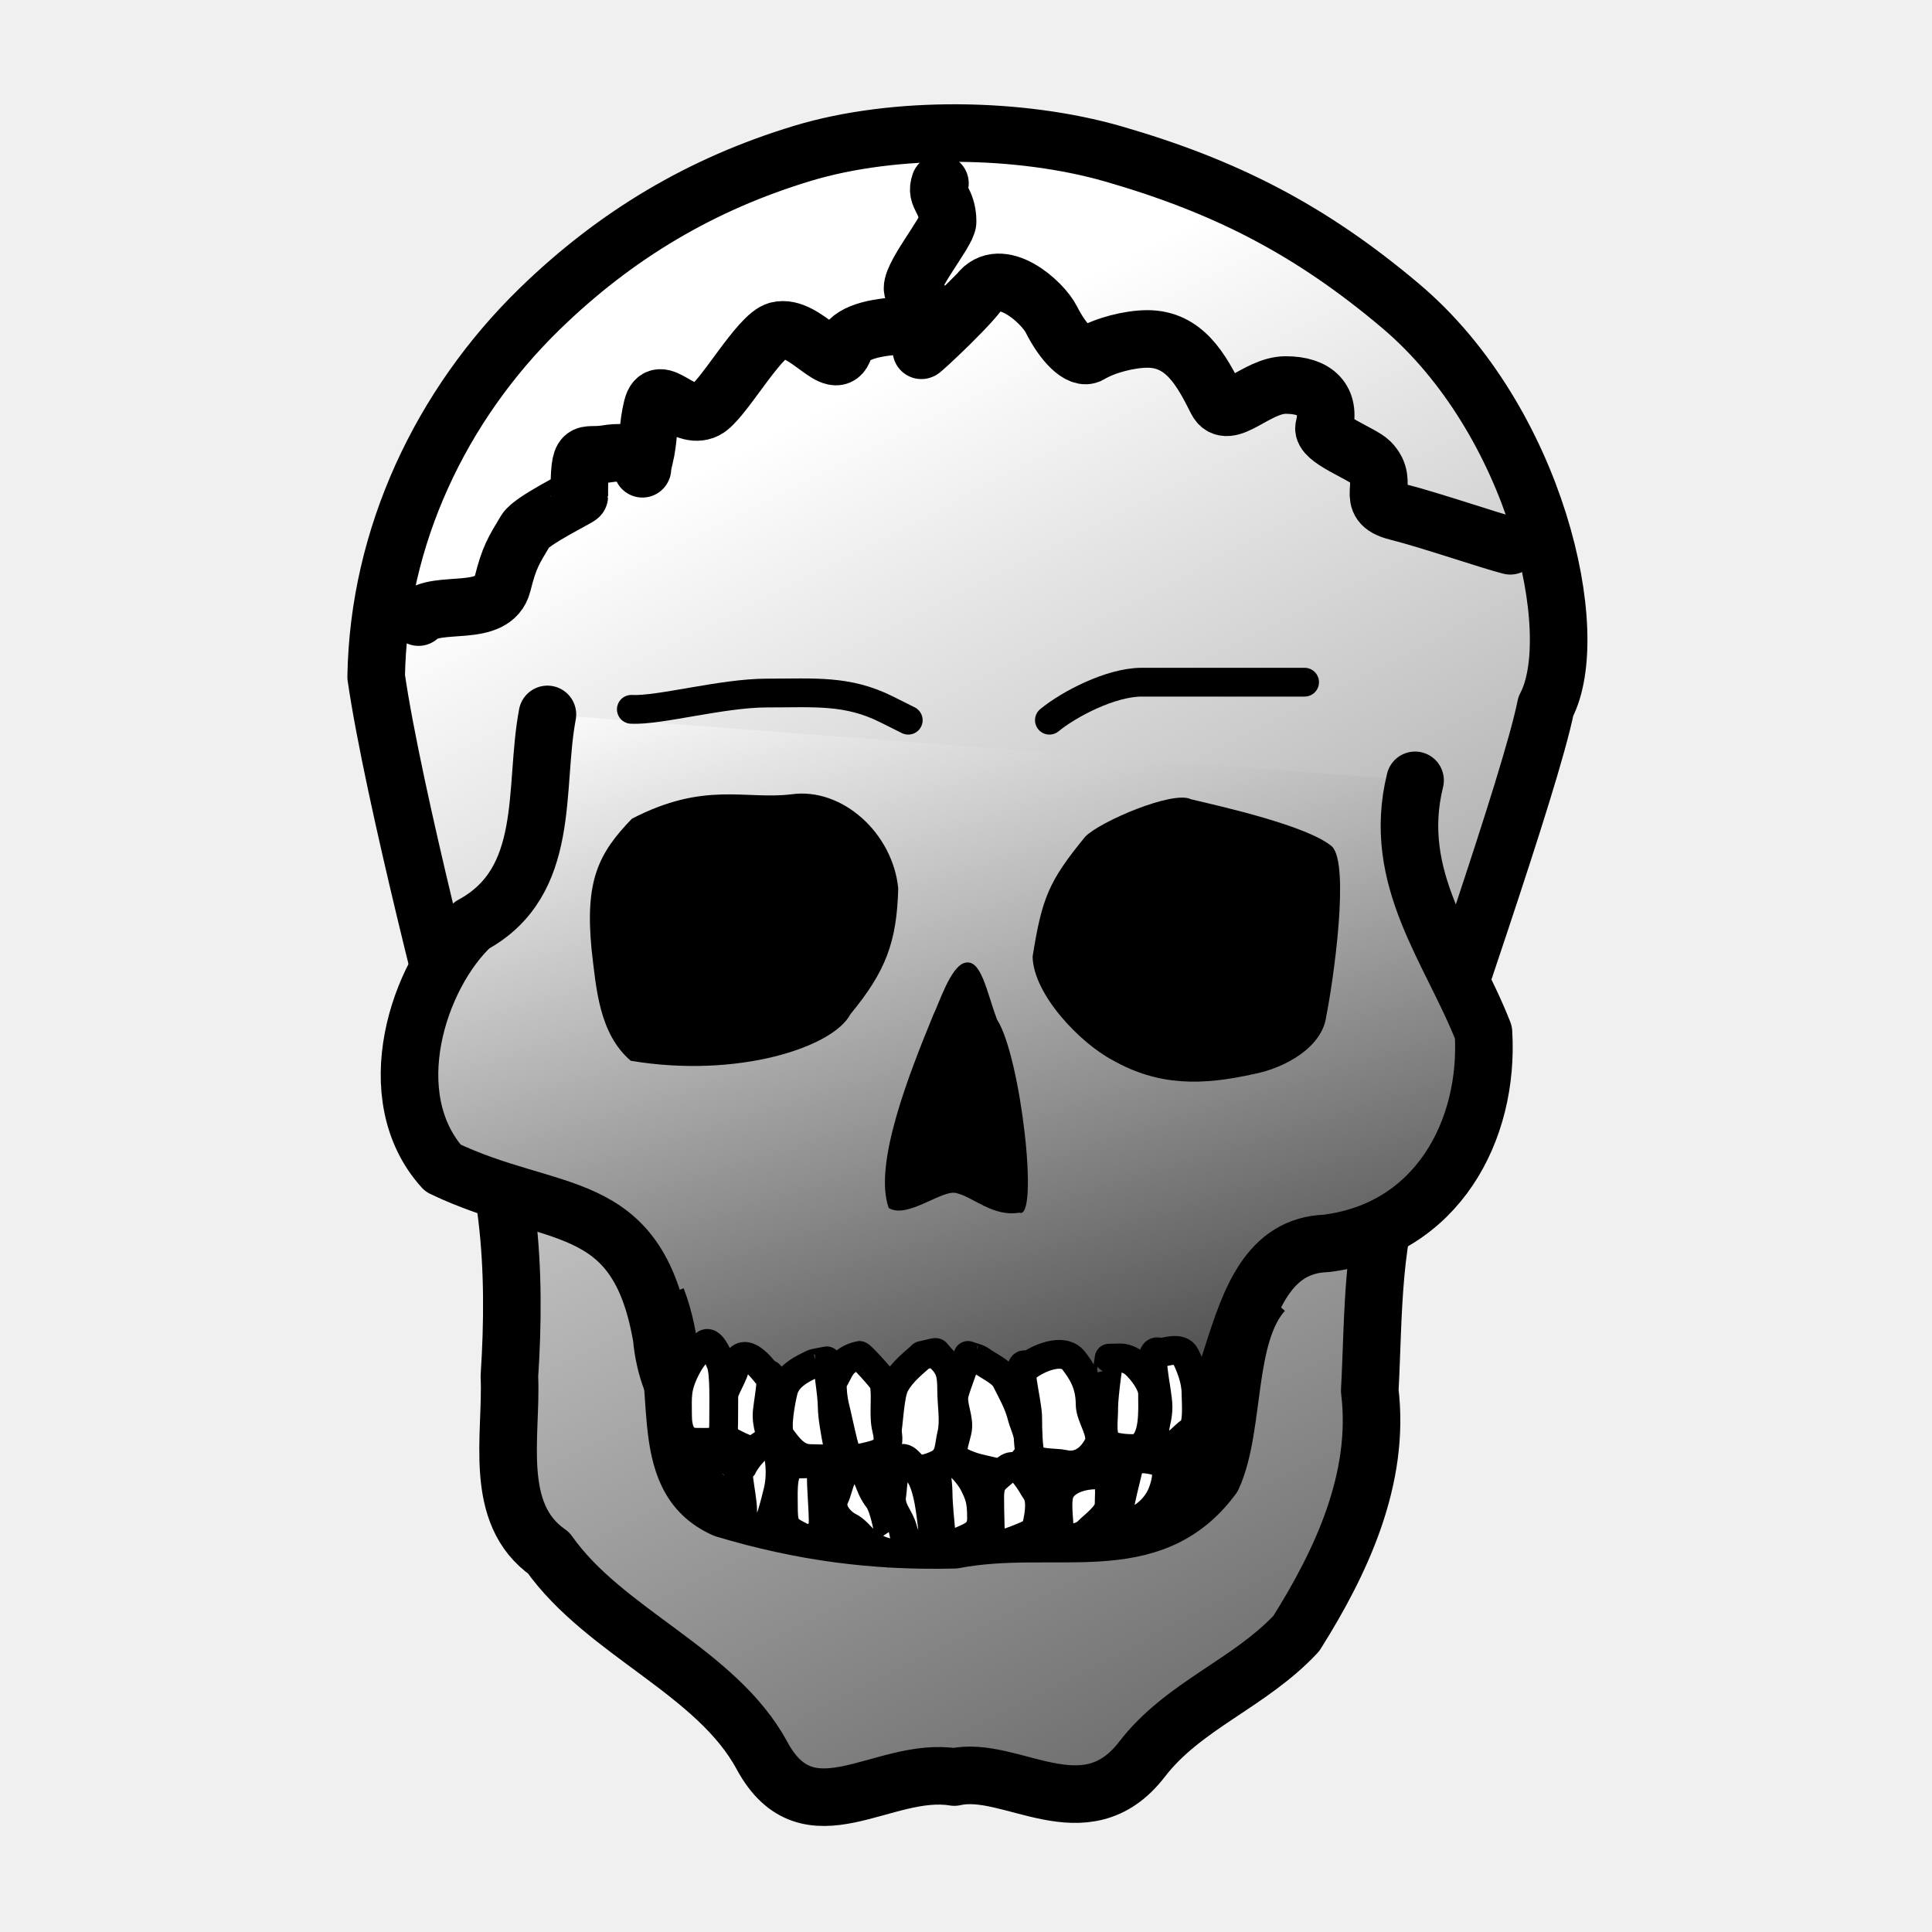
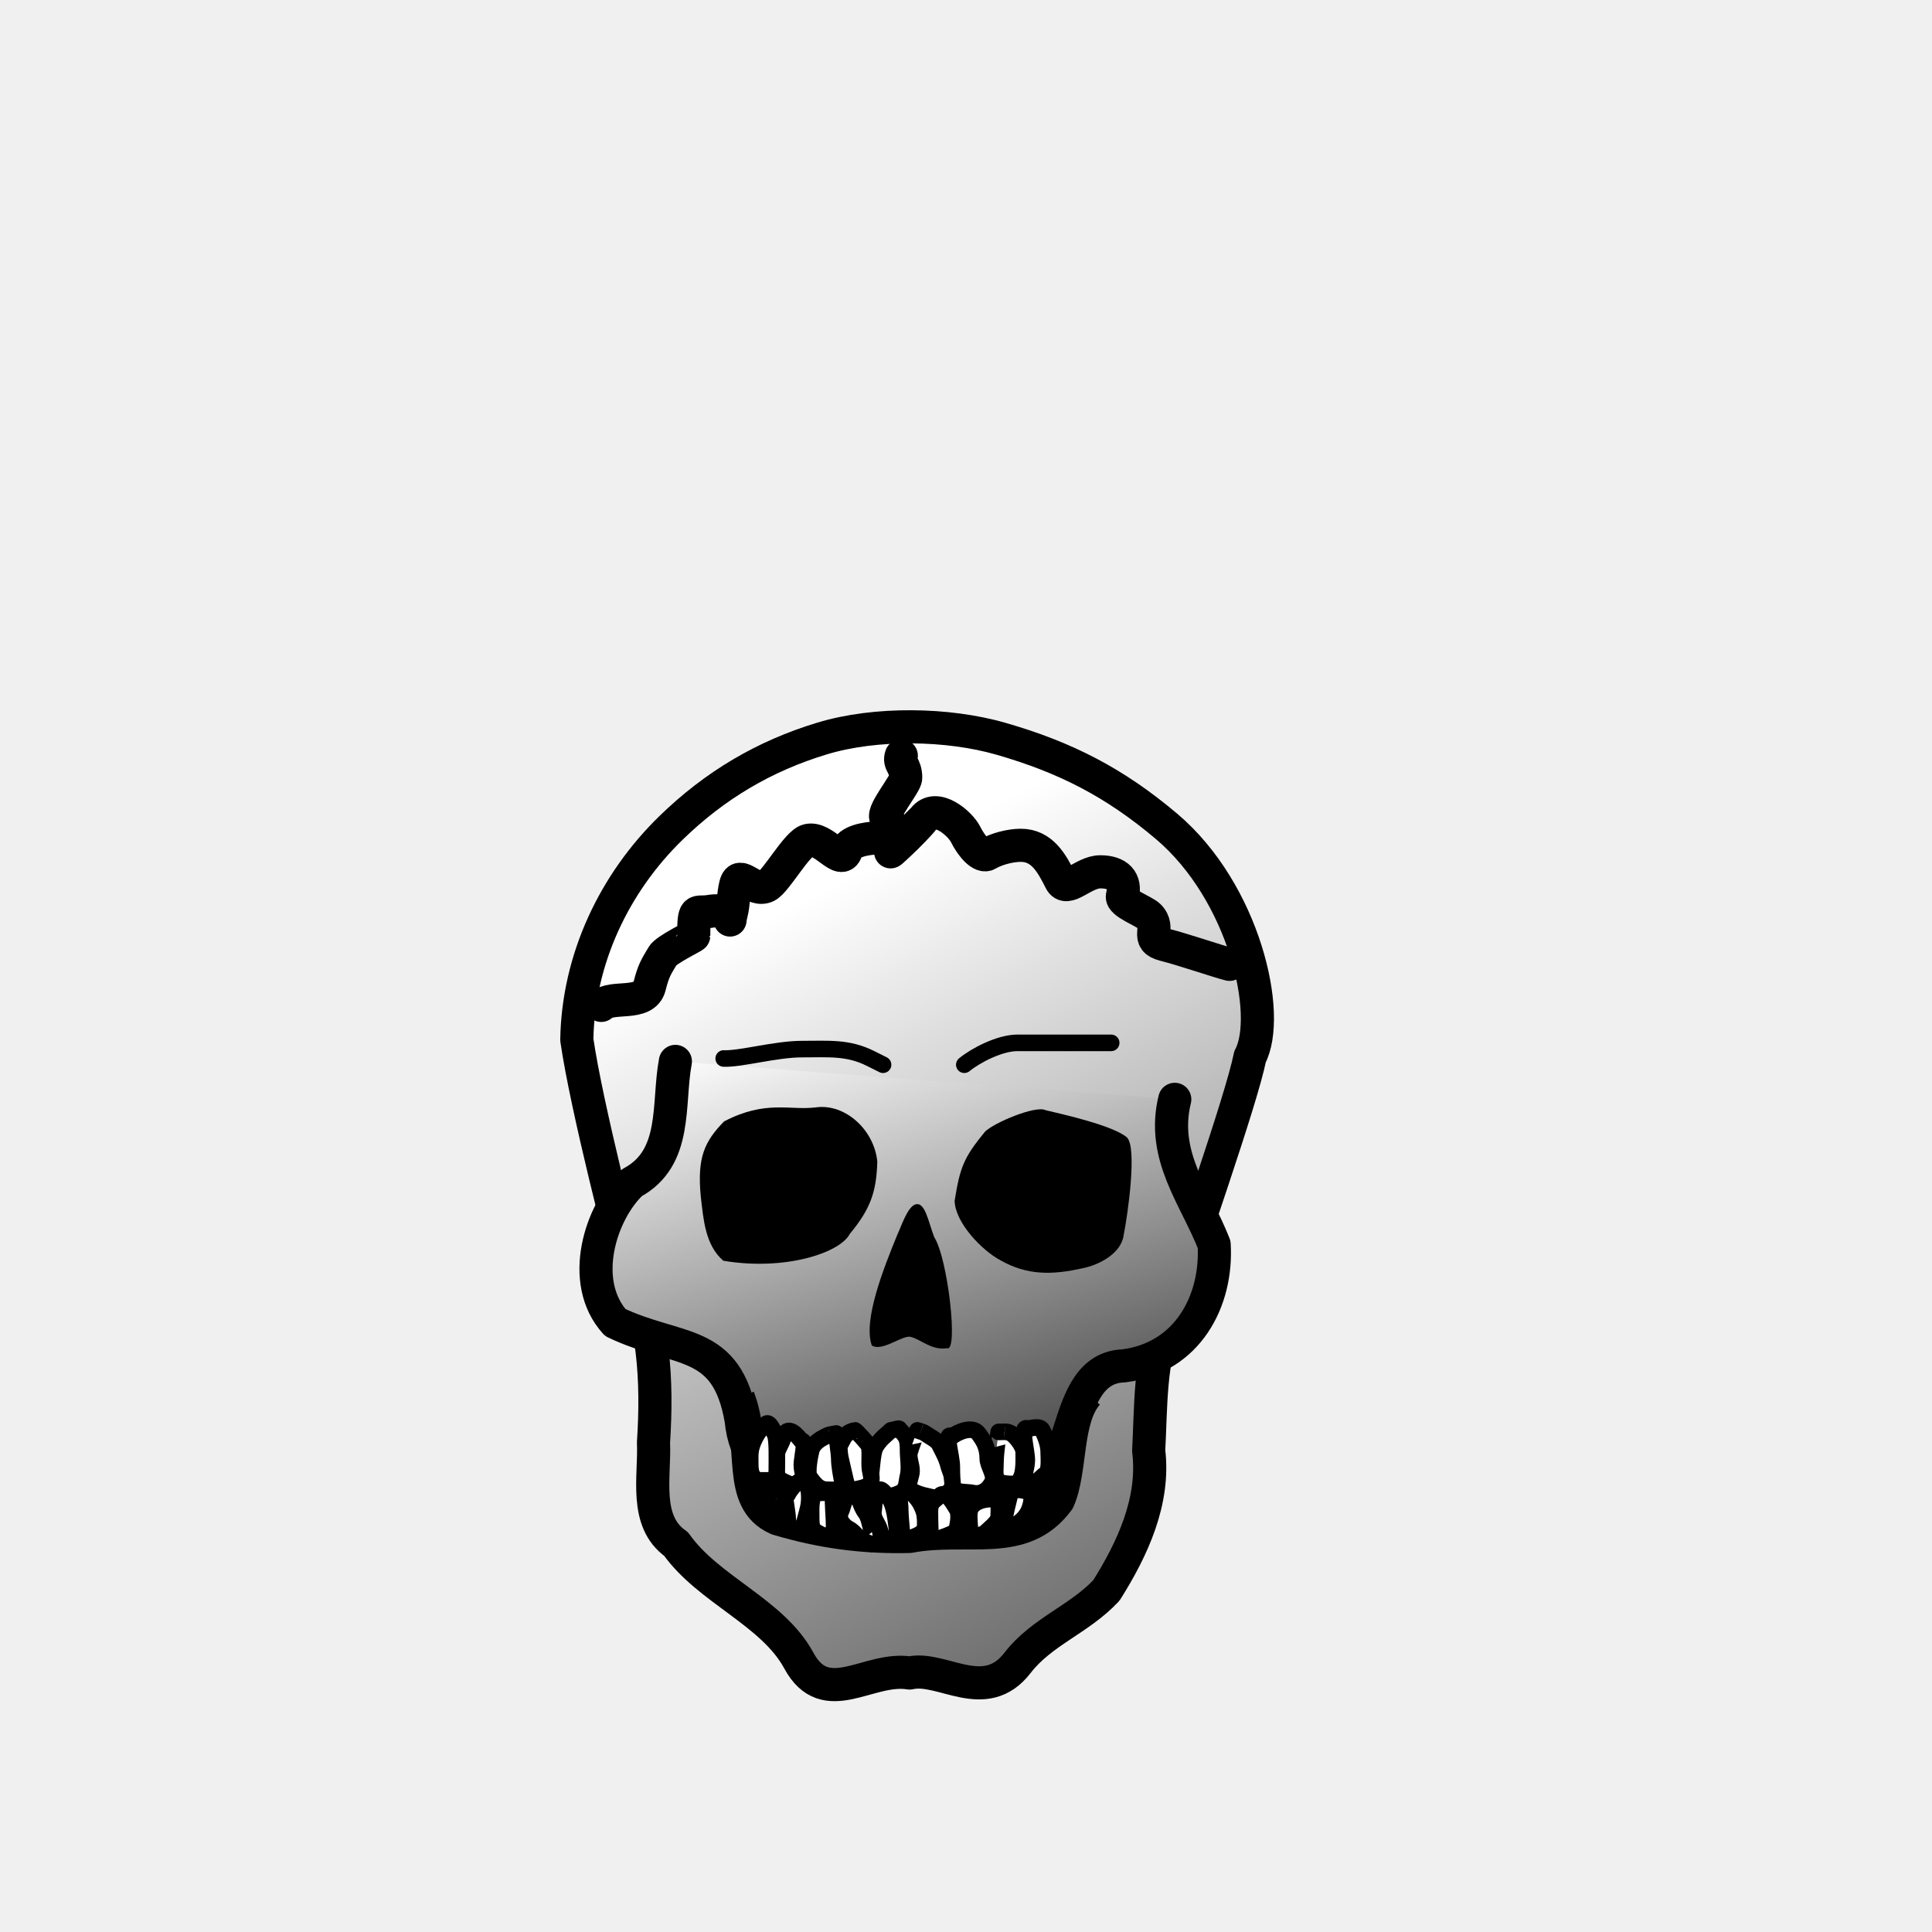
- <svg xmlns="http://www.w3.org/2000/svg" xmlns:xlink="http://www.w3.org/1999/xlink" overflow="hidden" viewBox="174 314 537 537" id="svg36220" version="1.0">
+ <svg xmlns="http://www.w3.org/2000/svg" xmlns:xlink="http://www.w3.org/1999/xlink" viewBox="0 0 933 933" width="933" height="933" id="svg36220" version="1.0">
  <defs id="defs36222">
    <linearGradient xlink:href="#linearGradient5175" id="linearGradient2365" x1="317.823" y1="251.519" x2="716.784" y2="1040.894" gradientUnits="userSpaceOnUse" gradientTransform="matrix(0.75455,0,0,0.75455,109.5361,264.4223)" />
    <linearGradient xlink:href="#linearGradient5175" id="linearGradient2373" x1="403.641" y1="286.734" x2="535.965" y2="715.779" gradientUnits="userSpaceOnUse" gradientTransform="matrix(0.75455,0,0,0.75455,109.5361,264.4223)" />
    <linearGradient id="linearGradient5175">
      <stop style="stop-color:#ffffff;stop-opacity:1;" offset="0" id="stop5177" />
      <stop style="stop-color:#000000;stop-opacity:1;" offset="1" id="stop5179" />
    </linearGradient>
  </defs>
  <g id="layer1">
    <path style="fill:url(#linearGradient2365);fill-opacity:1;fill-rule:evenodd;stroke:#000000;stroke-width:16;stroke-linecap:round;stroke-linejoin:round;stroke-miterlimit:4;stroke-dasharray:none;stroke-opacity:1" d="M 278.555,502.106 C 279.206,463.148 296.63,426.511 323.973,399.881 C 345.158,379.247 369.055,365.085 397.078,356.617 C 422.917,348.81 457.725,349.36 483.454,356.783 C 514.766,365.815 538.386,377.996 563.268,399.003 C 600.99,430.851 614.366,490.163 603.662,510.331 C 599.359,531.769 573.486,604.628 563.396,636.812 C 555.051,656.711 555.882,679.295 554.721,700.553 C 557.711,724.866 546.887,748.055 534.31,768.027 C 521.195,782.061 502.984,787.964 491.42,802.986 C 475.541,823.614 454.905,804.327 439.264,807.929 C 419.419,804.706 398.757,825.934 385.783,801.94 C 373.087,778.461 342.096,767.775 326.496,745.643 C 310.8,734.742 316.321,712.984 315.587,696.571 C 317.498,667.256 316.042,636.879 303.072,609.984 C 301.802,606.263 283.262,534.73 278.555,502.106 z " id="path1328" />
    <path style="fill:url(#linearGradient2373);fill-opacity:1;fill-rule:evenodd;stroke:#000000;stroke-width:16;stroke-linecap:round;stroke-linejoin:round;stroke-miterlimit:4;stroke-dasharray:none;stroke-opacity:1" d="M 326.157,512.572 C 322.279,533.141 327.49,559.097 305.202,571.133 C 290.246,585.036 279.129,618.723 297.104,638.668 C 327.642,653.285 351.006,645.719 357.902,685.662 C 361.239,721.383 396.858,723.575 417.284,721.536 C 439.702,721.9 471.228,722.842 492.555,721.325 C 521.998,720.239 510.607,660.712 542.589,659.605 C 573.527,655.811 587.975,628.097 586.332,600.952 C 577.289,577.919 560.575,558.281 567.32,530.896" id="path2239" />
    <path style="fill:#000000;fill-opacity:1;fill-rule:evenodd;stroke:none;stroke-width:16;stroke-linecap:round;stroke-linejoin:round;stroke-miterlimit:4;stroke-dasharray:none;stroke-opacity:1" d="M 475.657,546.536 C 465.449,558.982 463.618,563.6 461.011,579.895 C 461.257,590.551 474.376,604.015 483.243,608.67 C 495.99,615.891 508.039,615.791 522.773,612.465 C 530.865,610.884 541.482,605.267 542.624,596.526 C 544.689,586.24 549.173,554.384 544.276,549.33 C 537.58,543.507 513.225,538.109 504.976,536.138 C 500.083,533.653 479.754,542.327 475.657,546.536 z " id="path2206" />
    <path style="fill:#000000;fill-opacity:1;fill-rule:evenodd;stroke:none;stroke-width:16;stroke-linecap:round;stroke-linejoin:round;stroke-miterlimit:4;stroke-dasharray:none;stroke-opacity:1" d="M 349.633,541.567 C 340.306,551.204 336.592,558.769 338.417,577.792 C 339.723,589.015 340.565,601.275 349.299,608.838 C 378.99,613.826 405.572,605.1 410.364,595.909 C 420.237,583.941 423.251,575.851 423.668,560.953 C 422.159,545.548 408.072,532.799 393.992,534.775 C 381.135,536.341 369.819,531.078 349.633,541.567 z " id="path2204" />
    <path style="fill:#000000;fill-opacity:1;fill-rule:evenodd;stroke:none;stroke-width:16;stroke-linecap:round;stroke-linejoin:round;stroke-miterlimit:4;stroke-dasharray:none;stroke-opacity:1" d="M 441.974,581.675 C 438.161,582.931 435.103,592.625 433.332,596.272 C 426.676,612.532 416.683,637.727 421.023,649.763 C 426.154,652.975 436.153,644.328 439.944,645.657 C 444.515,646.734 450.067,652.309 457.295,651.058 C 462.943,653.492 457.744,607.636 451.162,597.459 C 448.227,589.823 446.75,580.101 441.974,581.675 z " id="path2228" />
    <path style="fill:none;fill-opacity:1;fill-rule:evenodd;stroke:#000000;stroke-width:16;stroke-linecap:butt;stroke-linejoin:round;stroke-miterlimit:4;stroke-dasharray:none;stroke-opacity:1" d="M 356.553,674.954 C 365.553,698.198 355.263,724.569 375.417,733.434 C 396.845,739.841 416.957,742.528 439.223,741.978 C 467.355,736.633 493.816,747.93 511.066,724.477 C 517.526,710.019 514.333,685.052 525.185,673.003" id="path2244" />
    <path style="fill:#ffffff;fill-opacity:1;fill-rule:evenodd;stroke:#000000;stroke-width:8;stroke-linecap:butt;stroke-linejoin:round;stroke-miterlimit:4;stroke-dasharray:none;stroke-opacity:1" d="M 430.22,690.744 C 428.941,692.08 424.621,695.15 422.675,699.044 C 421.22,701.952 421.04,710.107 420.411,712.625 C 419.069,717.994 421.12,719.771 424.938,721.68 C 428.408,723.415 432.311,722.144 434.747,720.926 C 438.15,719.224 437.679,715.99 438.52,712.625 C 439.397,709.116 438.52,704.166 438.52,700.553 C 438.52,695.924 438.091,694.087 435.502,691.498 C 433.324,689.32 435.473,689.693 430.22,690.744 z " id="path2275" />
    <path style="fill:#ffffff;fill-opacity:1;fill-rule:evenodd;stroke:#000000;stroke-width:8;stroke-linecap:butt;stroke-linejoin:round;stroke-miterlimit:4;stroke-dasharray:none;stroke-opacity:1" d="M 443.047,690.744 C 443.004,690.7 439.811,699.163 439.275,701.307 C 438.435,704.667 440.906,708.364 440.029,711.871 C 438.794,716.812 437.846,718.702 440.784,720.171 C 444.667,722.113 446.729,722.223 450.593,723.189 C 455.218,724.346 458.089,720.739 459.647,718.662 C 461.598,716.061 458.588,709.896 458.138,708.098 C 457.114,703.999 455.538,701.388 453.611,697.535 C 452.507,695.327 448.531,693.536 446.82,692.253 C 445.737,691.44 444.305,691.247 443.047,690.744 z " id="path2277" />
    <path style="fill:#ffffff;fill-opacity:1;fill-rule:evenodd;stroke:#000000;stroke-width:8;stroke-linecap:butt;stroke-linejoin:round;stroke-miterlimit:4;stroke-dasharray:none;stroke-opacity:1" d="M 459.647,693.762 C 455.824,690.894 459.647,703.319 459.647,708.098 C 459.647,711.703 459.786,716.199 460.402,718.662 C 460.95,720.855 467.897,720.536 469.457,720.926 C 474.269,722.129 477.537,719.102 479.266,715.644 C 480.86,712.455 477.002,707.884 477.002,704.326 C 477.002,698.439 474.6,695.087 472.475,692.253 C 469.468,688.244 462.037,691.85 459.647,693.762 z " id="path2279" />
    <path style="fill:#ffffff;fill-opacity:1;fill-rule:evenodd;stroke:#000000;stroke-width:8;stroke-linecap:butt;stroke-linejoin:round;stroke-miterlimit:4;stroke-dasharray:none;stroke-opacity:1" d="M 482.284,691.498 C 482.267,691.476 480.775,701.757 480.775,705.08 C 480.775,709.444 480.083,711.996 481.529,714.889 C 482.375,716.58 489.505,716.938 490.584,716.398 C 494.954,714.213 494.357,706.052 494.357,701.307 C 494.357,698.179 490.101,693.143 488.32,692.253 C 486.065,691.125 485.668,691.498 482.284,691.498 z " id="path2281" />
    <path style="fill:#ffffff;fill-opacity:1;fill-rule:evenodd;stroke:#000000;stroke-width:8;stroke-linecap:butt;stroke-linejoin:round;stroke-miterlimit:4;stroke-dasharray:none;stroke-opacity:1" d="M 496.62,689.989 C 492.116,687.737 495.866,700.043 495.866,705.08 C 495.866,710.108 493.478,711.454 496.62,715.644 C 498.949,718.748 502.904,712.879 504.92,711.871 C 507.138,710.762 506.43,703.679 506.43,701.307 C 506.43,697.416 504.799,693.519 503.411,690.744 C 502.213,688.347 498.126,689.688 496.62,689.989 z " id="path2283" />
    <path style="fill:#ffffff;fill-opacity:1;fill-rule:evenodd;stroke:#000000;stroke-width:8;stroke-linecap:butt;stroke-linejoin:round;stroke-miterlimit:4;stroke-dasharray:none;stroke-opacity:1" d="M 403.811,692.253 C 403.829,692.217 405.32,701.699 405.32,705.08 C 405.32,707.587 406.186,712.428 406.829,715.644 C 407.777,720.384 402.989,719.416 399.283,719.416 C 395.205,719.416 392.988,716.053 390.983,713.38 C 389.416,711.291 391.199,702.71 391.738,700.553 C 392.66,696.865 396.236,694.908 398.529,693.762 C 400.828,692.612 399.701,693.075 403.811,692.253 z " id="path2287" />
    <path style="fill:#ffffff;fill-opacity:1;fill-rule:evenodd;stroke:#000000;stroke-width:8;stroke-linecap:butt;stroke-linejoin:round;stroke-miterlimit:4;stroke-dasharray:none;stroke-opacity:1" d="M 387.211,696.025 C 389.556,694.853 387.211,704.459 387.211,707.344 C 387.211,711.777 389.162,712.495 387.211,716.398 C 385.647,719.526 378.03,715.203 377.402,714.889 C 374.358,713.367 374.383,708.581 374.383,705.08 C 374.383,701.372 377.504,697.124 378.156,694.516 C 380.031,687.017 385.168,693.472 387.211,696.025 z " id="path2289" />
    <path style="fill:#ffffff;fill-opacity:1;fill-rule:evenodd;stroke:#000000;stroke-width:8;stroke-linecap:butt;stroke-linejoin:round;stroke-miterlimit:4;stroke-dasharray:none;stroke-opacity:1" d="M 405.32,698.289 C 407.632,694.596 407.546,692.074 412.865,690.744 C 413.223,690.654 419.447,697.453 419.656,698.289 C 420.542,701.83 419.424,707.169 420.411,711.116 C 421.731,716.398 419.734,717.699 415.884,718.662 C 410.534,719.999 409.562,719.786 408.338,714.889 C 407.591,711.902 406.629,707.299 406.074,705.08 C 405.526,702.888 405.32,700.614 405.32,698.289 z " id="path2291" />
    <path style="fill:#ffffff;fill-opacity:1;fill-rule:evenodd;stroke:#000000;stroke-width:8;stroke-linecap:butt;stroke-linejoin:round;stroke-miterlimit:4;stroke-dasharray:none;stroke-opacity:1" d="M 374.383,693.007 C 375.43,695.722 375.138,704.269 375.138,709.607 C 375.138,715.457 372.755,714.889 367.592,714.889 C 363.469,714.889 362.311,711.527 362.311,707.344 C 362.311,702.264 361.883,699.898 364.574,694.516 C 366.364,690.937 367.836,689.746 369.856,687.725 C 371.496,686.086 373.522,690.854 374.383,693.007 z " id="path2295" />
    <path style="fill:#ffffff;fill-opacity:1;fill-rule:evenodd;stroke:#000000;stroke-width:8;stroke-linecap:butt;stroke-linejoin:round;stroke-miterlimit:4;stroke-dasharray:none;stroke-opacity:1" d="M 380.42,721.68 C 377.574,718.835 380.42,729.729 380.42,733.753 C 380.42,738.332 381.892,739.035 386.456,739.035 C 387.758,739.035 389.861,729.941 390.229,728.471 C 391.121,724.901 390.917,720.661 390.229,717.907 C 388.307,710.22 381.244,719.619 380.42,721.68 z " id="path2299" />
    <path style="fill:#ffffff;fill-opacity:1;fill-rule:evenodd;stroke:#000000;stroke-width:8;stroke-linecap:butt;stroke-linejoin:round;stroke-miterlimit:4;stroke-dasharray:none;stroke-opacity:1" d="M 433.993,744.317 C 433.343,741.717 432.917,733.976 431.729,729.226 C 430.598,724.702 429.714,723.438 426.447,720.171 C 422.408,716.132 422.131,728.169 421.92,729.226 C 421.096,733.345 424.065,735.544 424.938,739.035 C 426.008,743.314 428.531,744.317 433.993,744.317 z " id="path2301" />
    <path style="fill:#ffffff;fill-opacity:1;fill-rule:evenodd;stroke:#000000;stroke-width:8;stroke-linecap:butt;stroke-linejoin:round;stroke-miterlimit:4;stroke-dasharray:none;stroke-opacity:1" d="M 435.502,744.317 C 436.723,749.203 434.747,734.262 434.747,729.226 C 434.747,724.393 433.414,723.768 436.256,720.926 C 439.295,717.887 443.959,725.012 444.556,726.207 C 446.199,729.493 446.82,730.882 446.82,736.017 C 446.82,740.668 443.315,741.165 440.029,742.808 C 435.599,745.023 449.607,741.496 435.502,744.317 z " id="path2303" />
    <path style="fill:#ffffff;fill-opacity:1;fill-rule:evenodd;stroke:#000000;stroke-width:8;stroke-linecap:butt;stroke-linejoin:round;stroke-miterlimit:4;stroke-dasharray:none;stroke-opacity:1" d="M 449.838,744.317 C 449.217,744.627 449.084,733.184 449.084,729.98 C 449.084,725.264 450.962,725.084 453.611,722.435 C 457.083,718.963 461.084,727.369 461.911,728.471 C 463.926,731.157 462.39,737.119 461.911,739.035 C 461.537,740.53 451.673,743.583 449.838,744.317 z " id="path2305" />
    <path style="fill:#ffffff;fill-opacity:1;fill-rule:evenodd;stroke:#000000;stroke-width:8;stroke-linecap:butt;stroke-linejoin:round;stroke-miterlimit:4;stroke-dasharray:none;stroke-opacity:1" d="M 422.675,742.808 C 421.632,746.977 420.726,734.173 418.147,730.735 C 414.549,725.937 416.656,724.33 411.356,721.68 C 408.323,720.163 407.075,727.98 406.074,729.98 C 404.047,734.034 408.233,737.473 409.847,738.28 C 412.837,739.775 413.583,742.412 417.393,744.317 C 419.151,745.196 419.969,745.338 421.92,745.826" id="path2307" />
    <path style="fill:#ffffff;fill-opacity:1;fill-rule:evenodd;stroke:#000000;stroke-width:8;stroke-linecap:butt;stroke-linejoin:round;stroke-miterlimit:4;stroke-dasharray:none;stroke-opacity:1" d="M 402.302,739.789 C 403.434,740.356 402.302,728.548 402.302,725.453 C 402.302,719.581 401.779,720.926 395.511,720.926 C 391.178,720.926 391.738,728.258 391.738,732.244 C 391.738,737.509 391.991,738.784 395.511,740.544 C 398.709,742.143 398.293,742.796 402.302,739.789 z " id="path2309" />
    <path style="fill:#ffffff;fill-opacity:1;fill-rule:evenodd;stroke:#000000;stroke-width:8;stroke-linecap:butt;stroke-linejoin:round;stroke-miterlimit:4;stroke-dasharray:none;stroke-opacity:1" d="M 466.438,742.053 C 470.544,744.106 466.649,732.576 468.702,728.471 C 470.395,725.085 475.236,723.944 478.511,723.944 C 483.289,723.944 482.284,728.002 482.284,732.244 C 482.284,734.983 478.132,737.905 476.248,739.789 C 474.284,741.753 469.524,742.053 466.438,742.053 z " id="path2311" />
    <path style="fill:#ffffff;fill-opacity:1;fill-rule:evenodd;stroke:#000000;stroke-width:8;stroke-linecap:butt;stroke-linejoin:round;stroke-miterlimit:4;stroke-dasharray:none;stroke-opacity:1" d="M 485.302,737.526 C 483.523,739.305 485.624,730.201 487.566,722.435 C 488.585,718.36 493.13,719.487 495.866,720.171 C 500.11,721.232 497.456,728.309 496.62,729.98 C 494.472,734.277 490.113,737.526 485.302,737.526 z " id="path2313" />
    <path style="fill:none;fill-opacity:0.75;fill-rule:evenodd;stroke:#000000;stroke-width:16;stroke-linecap:round;stroke-linejoin:round;stroke-miterlimit:4;stroke-dasharray:none;stroke-opacity:1" d="M 435.258,364.944 C 433.835,368.857 437.392,369.312 437.392,375.615 C 437.392,378.49 426.23,391.705 427.788,394.823 C 430.035,399.315 436.142,403.176 437.392,404.426 C 438.243,405.277 411.461,401.774 408.647,410.829 C 406.237,418.582 397.859,403.93 390.14,405.86 C 384.855,407.181 374.788,425.624 370.231,427.902 C 363.622,431.207 357.164,419.713 355.292,427.202 C 353.98,432.45 354.365,436.247 353.158,441.074 C 350.968,449.832 356.657,437.81 342.487,440.172 C 336.027,441.249 335.017,437.479 335.017,451.91 C 335.017,452.252 321.801,458.641 320.078,461.514 C 316.736,467.084 315.545,468.839 313.675,476.318 C 311.234,486.085 295.362,480.492 290.332,485.522" id="path2353" />
    <path style="fill:none;fill-opacity:0.75;fill-rule:evenodd;stroke:#000000;stroke-width:16;stroke-linecap:round;stroke-linejoin:round;stroke-miterlimit:4;stroke-dasharray:none;stroke-opacity:1" d="M 431.056,410.344 C 435.68,405.72 440.304,401.096 444.928,396.472 C 449.552,391.848 435.68,405.72 431.056,410.344 C 426.076,415.324 441.77,401.039 445.995,395.405 C 451.97,387.438 463.719,397.773 466.27,402.875 C 469.363,409.061 474.097,414.185 476.941,412.479 C 481.178,409.936 488.006,408.21 492.947,408.21 C 503.216,408.21 507.909,416.792 512.155,425.284 C 515.21,431.393 523.137,421.015 531.363,421.015 C 539.793,421.015 543.918,425.216 542.034,432.753 C 541.218,436.016 552.489,440.008 554.839,442.357 C 560.828,448.347 552.53,453.785 562.308,456.229 C 571.298,458.477 588.211,464.306 593.788,465.7" id="path2357" />
    <path style="fill:none;fill-opacity:0.75;fill-rule:evenodd;stroke:#000000;stroke-width:8;stroke-linecap:round;stroke-linejoin:round;stroke-miterlimit:4;stroke-dasharray:none;stroke-opacity:1" d="M 349.483,511.161 C 357.309,511.559 374.675,506.633 387.211,506.633 C 400.345,506.633 409.482,505.696 420.411,511.161 C 422.45,512.18 424.489,513.2 426.447,514.179" id="path2375" />
    <path style="fill:none;fill-opacity:0.75;fill-rule:evenodd;stroke:#000000;stroke-width:8;stroke-linecap:round;stroke-linejoin:round;stroke-miterlimit:4;stroke-dasharray:none;stroke-opacity:1" d="M 465.684,514.179 C 471.109,509.723 482.743,503.615 491.339,503.615 C 500.892,503.615 508.853,503.615 518.502,503.615 C 524.539,503.615 530.575,503.615 536.612,503.615" id="path2377" />
  </g>
</svg>
